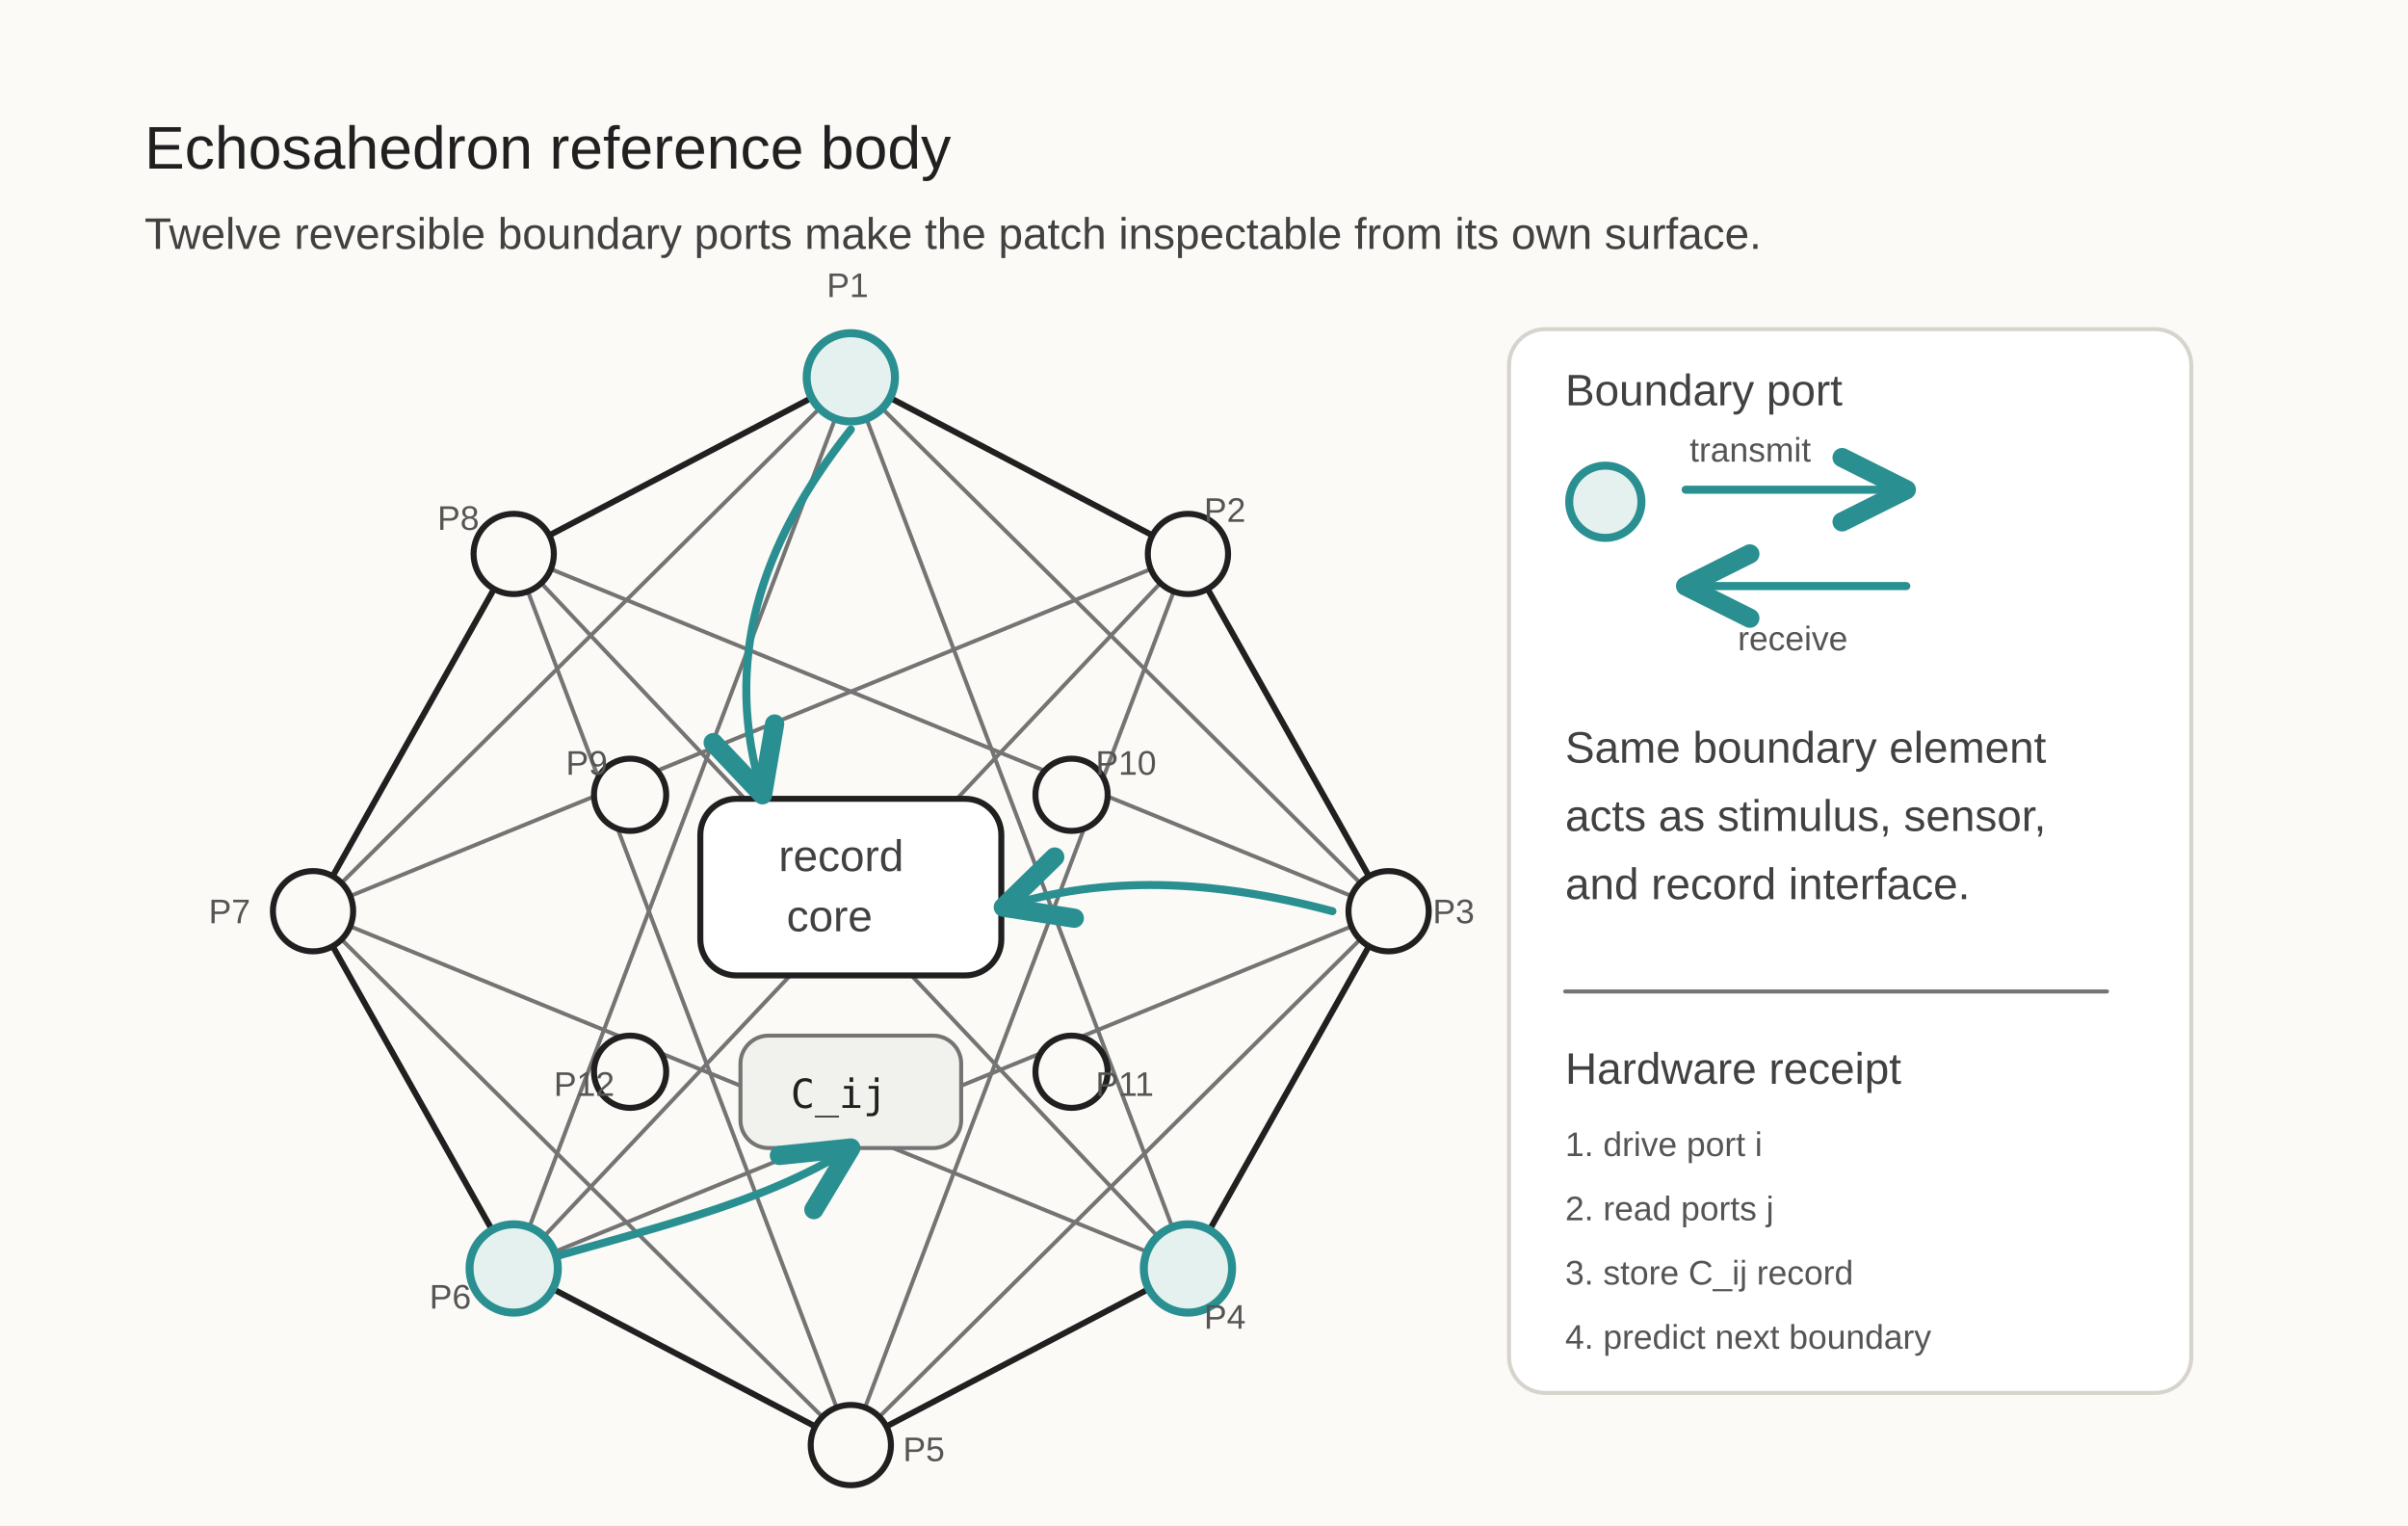
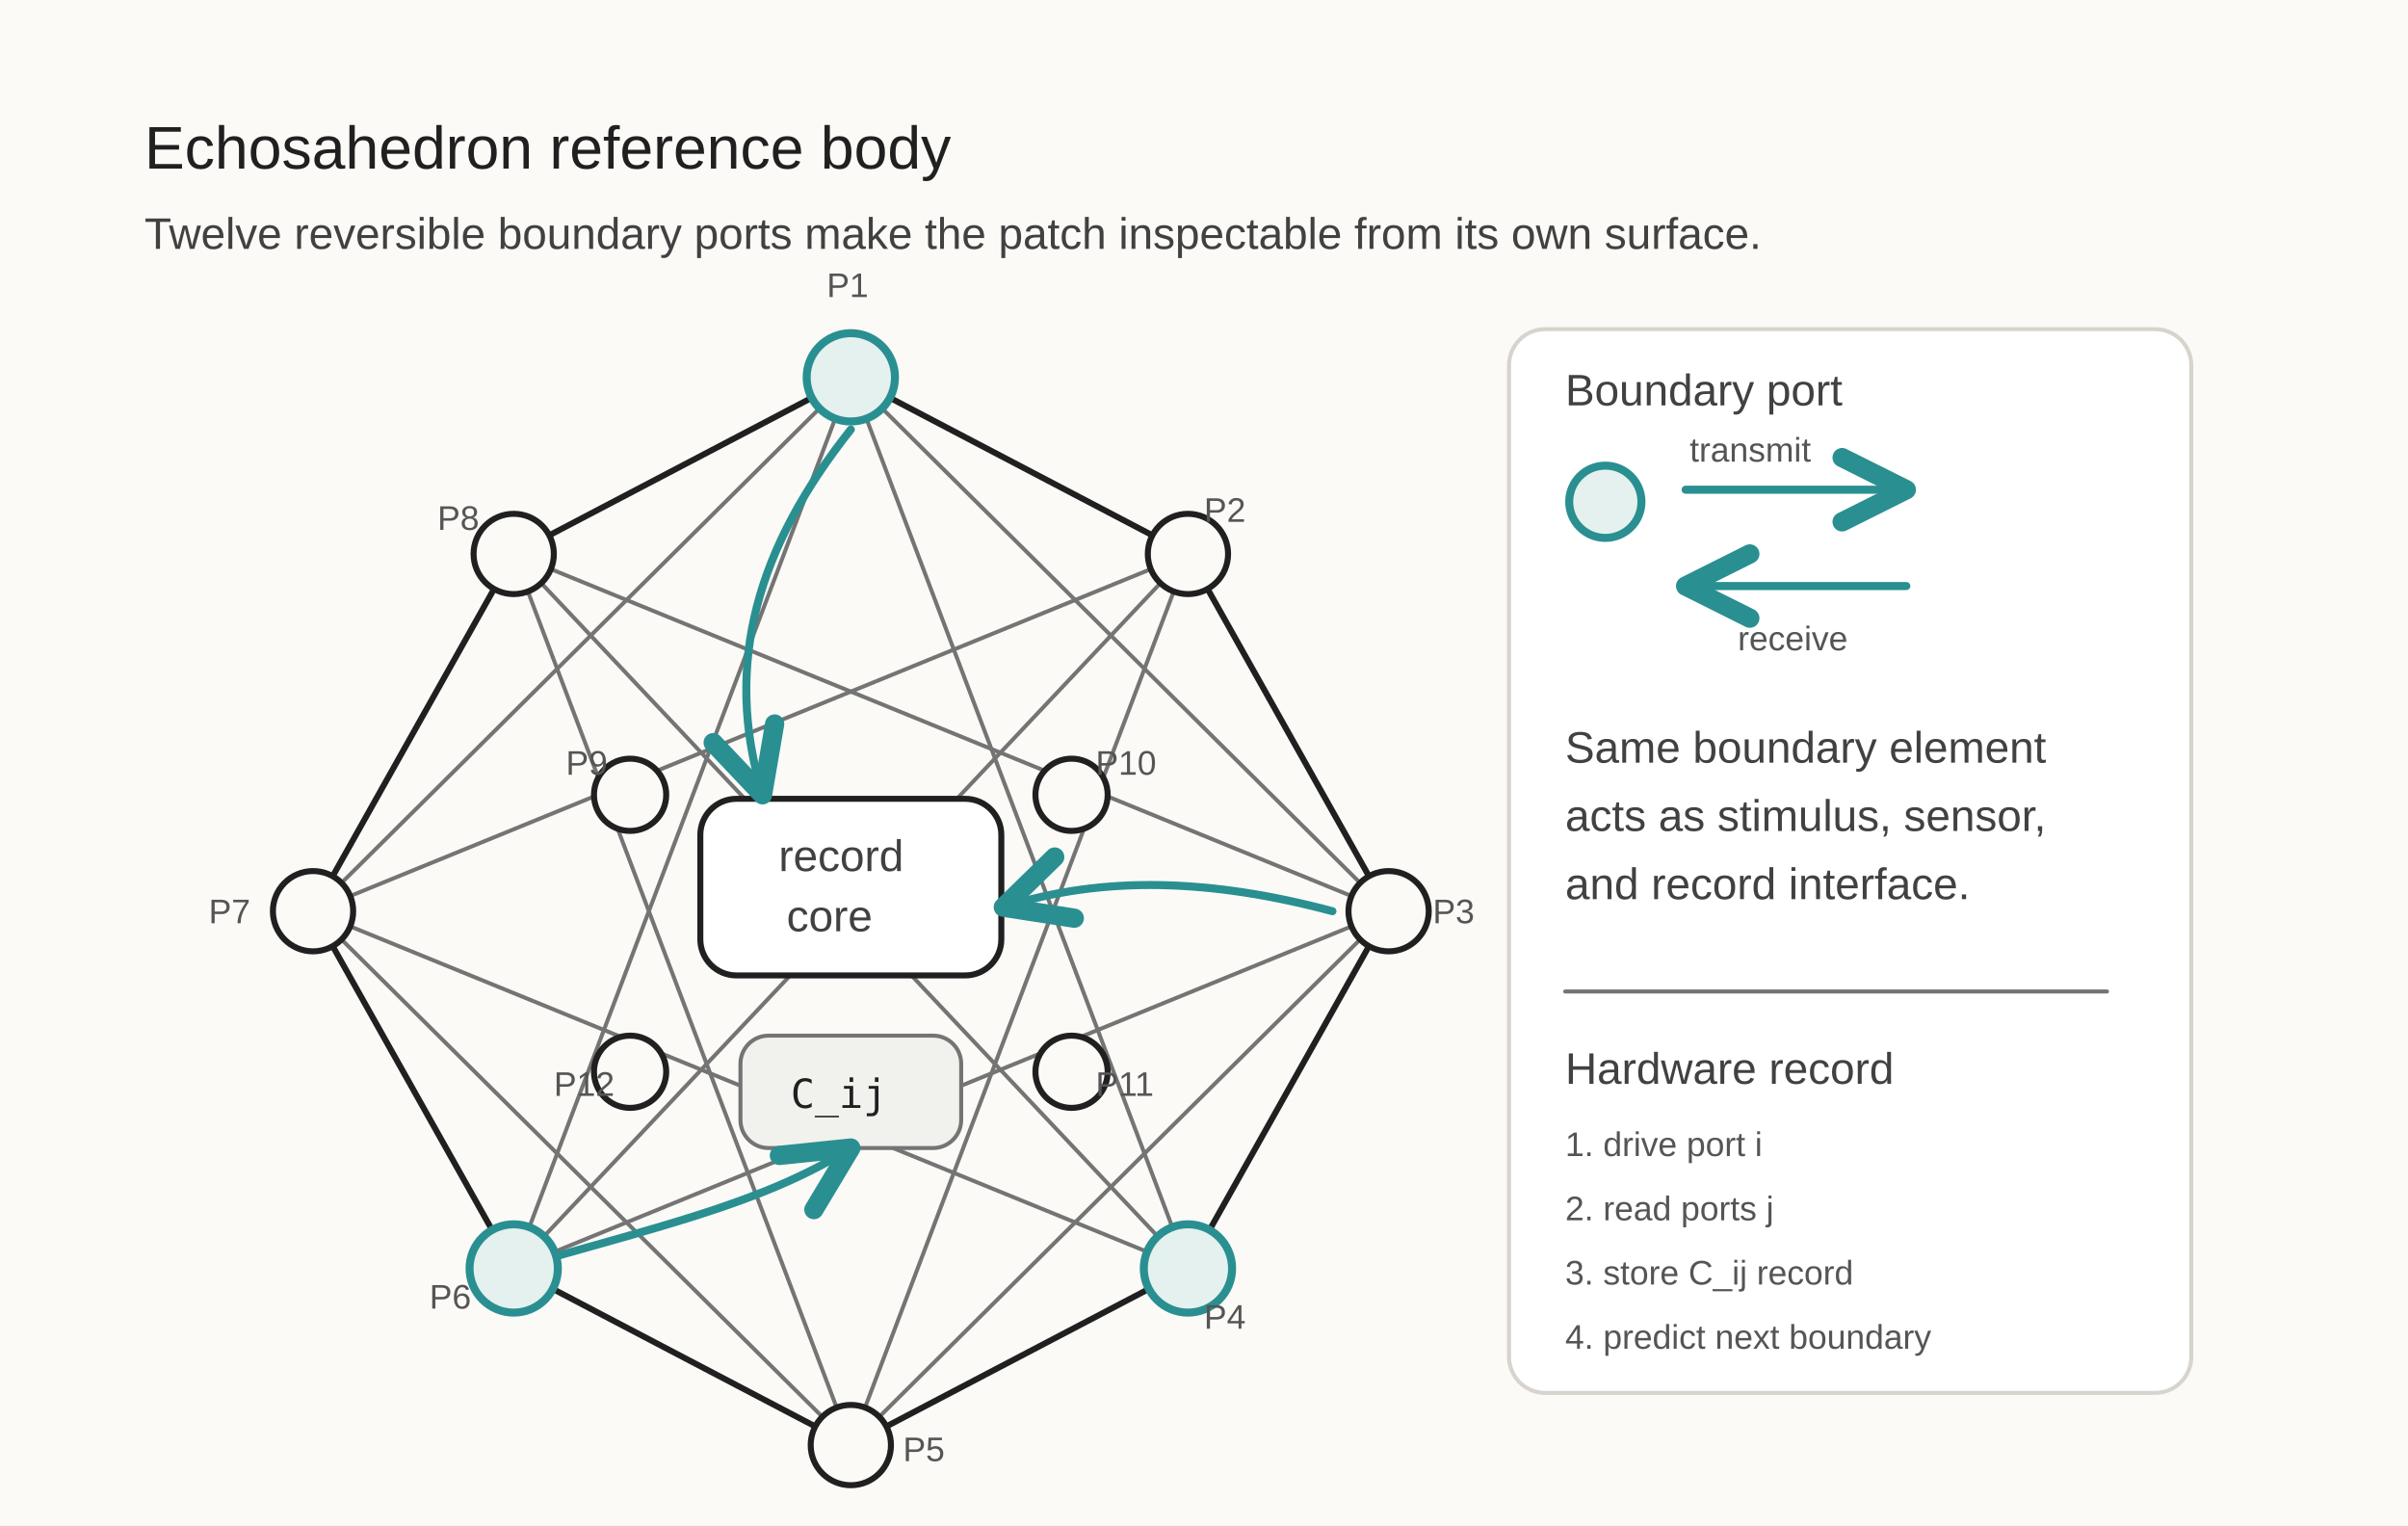
<svg xmlns="http://www.w3.org/2000/svg" width="1200" height="760" viewBox="0 0 1200 760">
  <defs>
    <style>
      .bg { fill: #fbfaf7; }
      .wire { stroke: #202020; stroke-width: 3; fill: none; stroke-linecap: round; stroke-linejoin: round; }
      .thin { stroke: #747474; stroke-width: 2; fill: none; stroke-linecap: round; stroke-linejoin: round; }
      .soft { stroke: #c7c7c7; stroke-width: 2; fill: none; stroke-linecap: round; stroke-linejoin: round; }
      .teal { stroke: #2a8f91; stroke-width: 4; fill: none; stroke-linecap: round; stroke-linejoin: round; }
      .node { fill: #fbfaf7; stroke: #202020; stroke-width: 3; }
      .active-node { fill: #e4f1ef; stroke: #2a8f91; stroke-width: 4; }
      .core { fill: #ffffff; stroke: #202020; stroke-width: 3; rx: 18; }
      .core2 { fill: #f1f1ed; stroke: #747474; stroke-width: 2; rx: 14; }
      .panel { fill: #ffffff; stroke: #d7d4cd; stroke-width: 2; rx: 18; }
      .label { font-family: "Avenir Next", "Helvetica Neue", Arial, sans-serif; font-size: 30px; fill: #202020; letter-spacing: 0; }
      .small { font-family: "Avenir Next", "Helvetica Neue", Arial, sans-serif; font-size: 22px; fill: #414141; letter-spacing: 0; }
      .tiny { font-family: "Avenir Next", "Helvetica Neue", Arial, sans-serif; font-size: 17px; fill: #555; letter-spacing: 0; }
      .mono { font-family: Menlo, Consolas, monospace; font-size: 20px; fill: #202020; letter-spacing: 0; }
    </style>
    <marker id="arrow" markerWidth="12" markerHeight="12" refX="10" refY="6" orient="auto">
      <path d="M2,2 L10,6 L2,10" fill="none" stroke="#2a8f91" stroke-width="2.4" stroke-linecap="round" stroke-linejoin="round" />
    </marker>
  </defs>
  <rect class="bg" width="1200" height="760" />
  <text class="label" x="72" y="84">Echosahedron reference body</text>
  <text class="small" x="72" y="124">Twelve reversible boundary ports make the patch inspectable from its own surface.</text>
  <g transform="translate(64 104)">
    <path class="soft" d="M360 84 L528 172 L628 350 L528 528 L360 616 L192 528 L92 350 L192 172 Z" />
    <path class="wire" d="M360 84 L528 172 L628 350 L528 528 L360 616 L192 528 L92 350 L192 172 Z" />
    <path class="thin" d="M360 84 L92 350 L360 616 L628 350 Z" />
    <path class="thin" d="M192 172 L528 528 M528 172 L192 528" />
    <path class="thin" d="M360 84 L528 528 M360 84 L192 528" />
    <path class="thin" d="M360 616 L528 172 M360 616 L192 172" />
    <path class="thin" d="M92 350 L528 172 M92 350 L528 528" />
    <path class="thin" d="M628 350 L192 172 M628 350 L192 528" />
    <rect class="core" x="285" y="294" width="150" height="88" />
    <text class="small" x="324" y="330">record</text>
    <text class="small" x="328" y="360">core</text>
    <rect class="core2" x="305" y="412" width="110" height="56" />
    <text class="mono" x="330" y="448">C_ij</text>
    <path class="teal" marker-end="url(#arrow)" d="M360 110 C314 168 296 226 316 292" />
    <path class="teal" marker-end="url(#arrow)" d="M600 350 C540 334 486 332 436 348" />
    <path class="teal" marker-end="url(#arrow)" d="M192 528 C260 508 316 496 360 468" />
    <circle class="active-node" cx="360" cy="84" r="22" />
    <circle class="node" cx="528" cy="172" r="20" />
    <circle class="node" cx="628" cy="350" r="20" />
    <circle class="active-node" cx="528" cy="528" r="22" />
    <circle class="node" cx="360" cy="616" r="20" />
    <circle class="active-node" cx="192" cy="528" r="22" />
    <circle class="node" cx="92" cy="350" r="20" />
    <circle class="node" cx="192" cy="172" r="20" />
    <circle class="node" cx="250" cy="292" r="18" />
    <circle class="node" cx="470" cy="292" r="18" />
    <circle class="node" cx="470" cy="430" r="18" />
    <circle class="node" cx="250" cy="430" r="18" />
    <text class="tiny" x="348" y="44">P1</text>
    <text class="tiny" x="536" y="156">P2</text>
    <text class="tiny" x="650" y="356">P3</text>
    <text class="tiny" x="536" y="558">P4</text>
    <text class="tiny" x="386" y="624">P5</text>
    <text class="tiny" x="150" y="548">P6</text>
    <text class="tiny" x="40" y="356">P7</text>
    <text class="tiny" x="154" y="160">P8</text>
    <text class="tiny" x="218" y="282">P9</text>
    <text class="tiny" x="482" y="282">P10</text>
    <text class="tiny" x="482" y="442">P11</text>
    <text class="tiny" x="212" y="442">P12</text>
  </g>
  <g transform="translate(780 202)">
    <rect class="panel" x="-28" y="-38" width="340" height="530" />
    <text class="small" x="0" y="0">Boundary port</text>
    <circle class="active-node" cx="20" cy="48" r="18" />
    <path class="teal" d="M60 42 H170" marker-end="url(#arrow)" />
    <text class="tiny" x="62" y="28">transmit</text>
    <path class="teal" d="M170 90 H60" marker-end="url(#arrow)" />
    <text class="tiny" x="86" y="122">receive</text>
    <text class="small" x="0" y="178">Same boundary element</text>
    <text class="small" x="0" y="212">acts as stimulus, sensor,</text>
    <text class="small" x="0" y="246">and record interface.</text>
    <path class="thin" d="M0 292 H270" />
-     <text class="small" x="0" y="338">Hardware receipt</text>
+     <text class="small" x="0" y="338">Hardware record</text>
    <text class="tiny" x="0" y="374">1. drive port i</text>
    <text class="tiny" x="0" y="406">2. read ports j</text>
    <text class="tiny" x="0" y="438">3. store C_ij record</text>
    <text class="tiny" x="0" y="470">4. predict next boundary</text>
  </g>
</svg>
